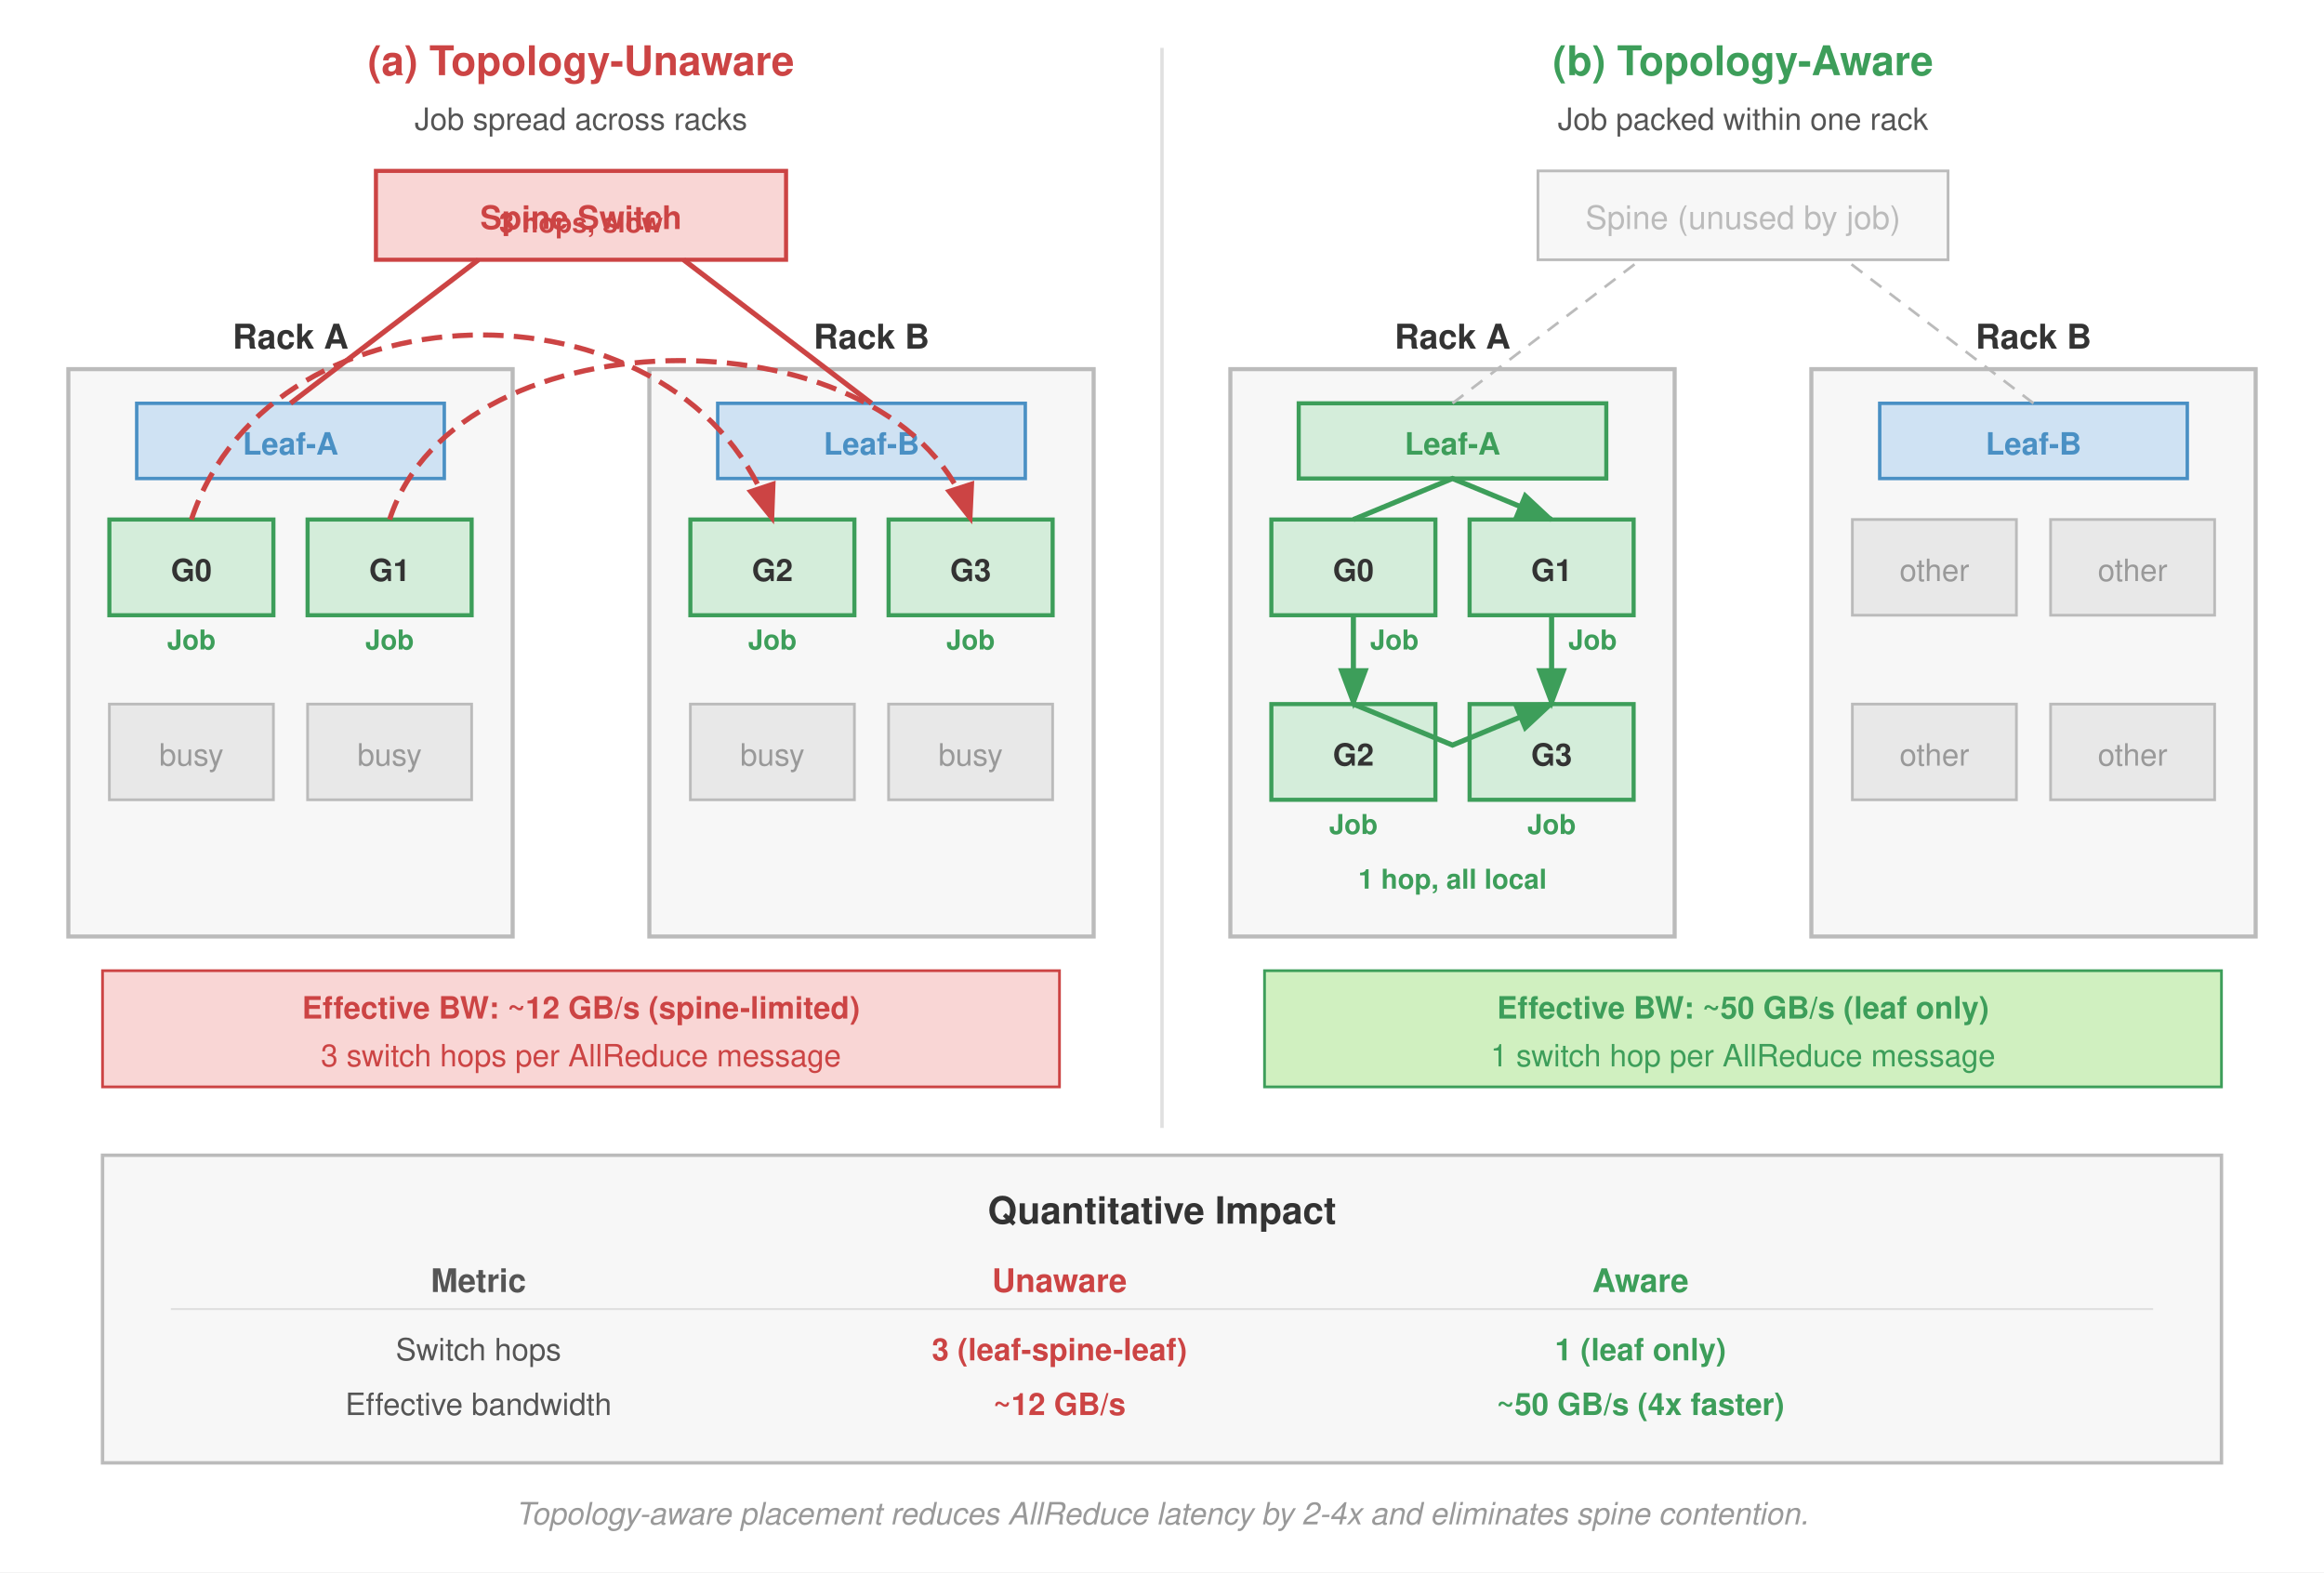
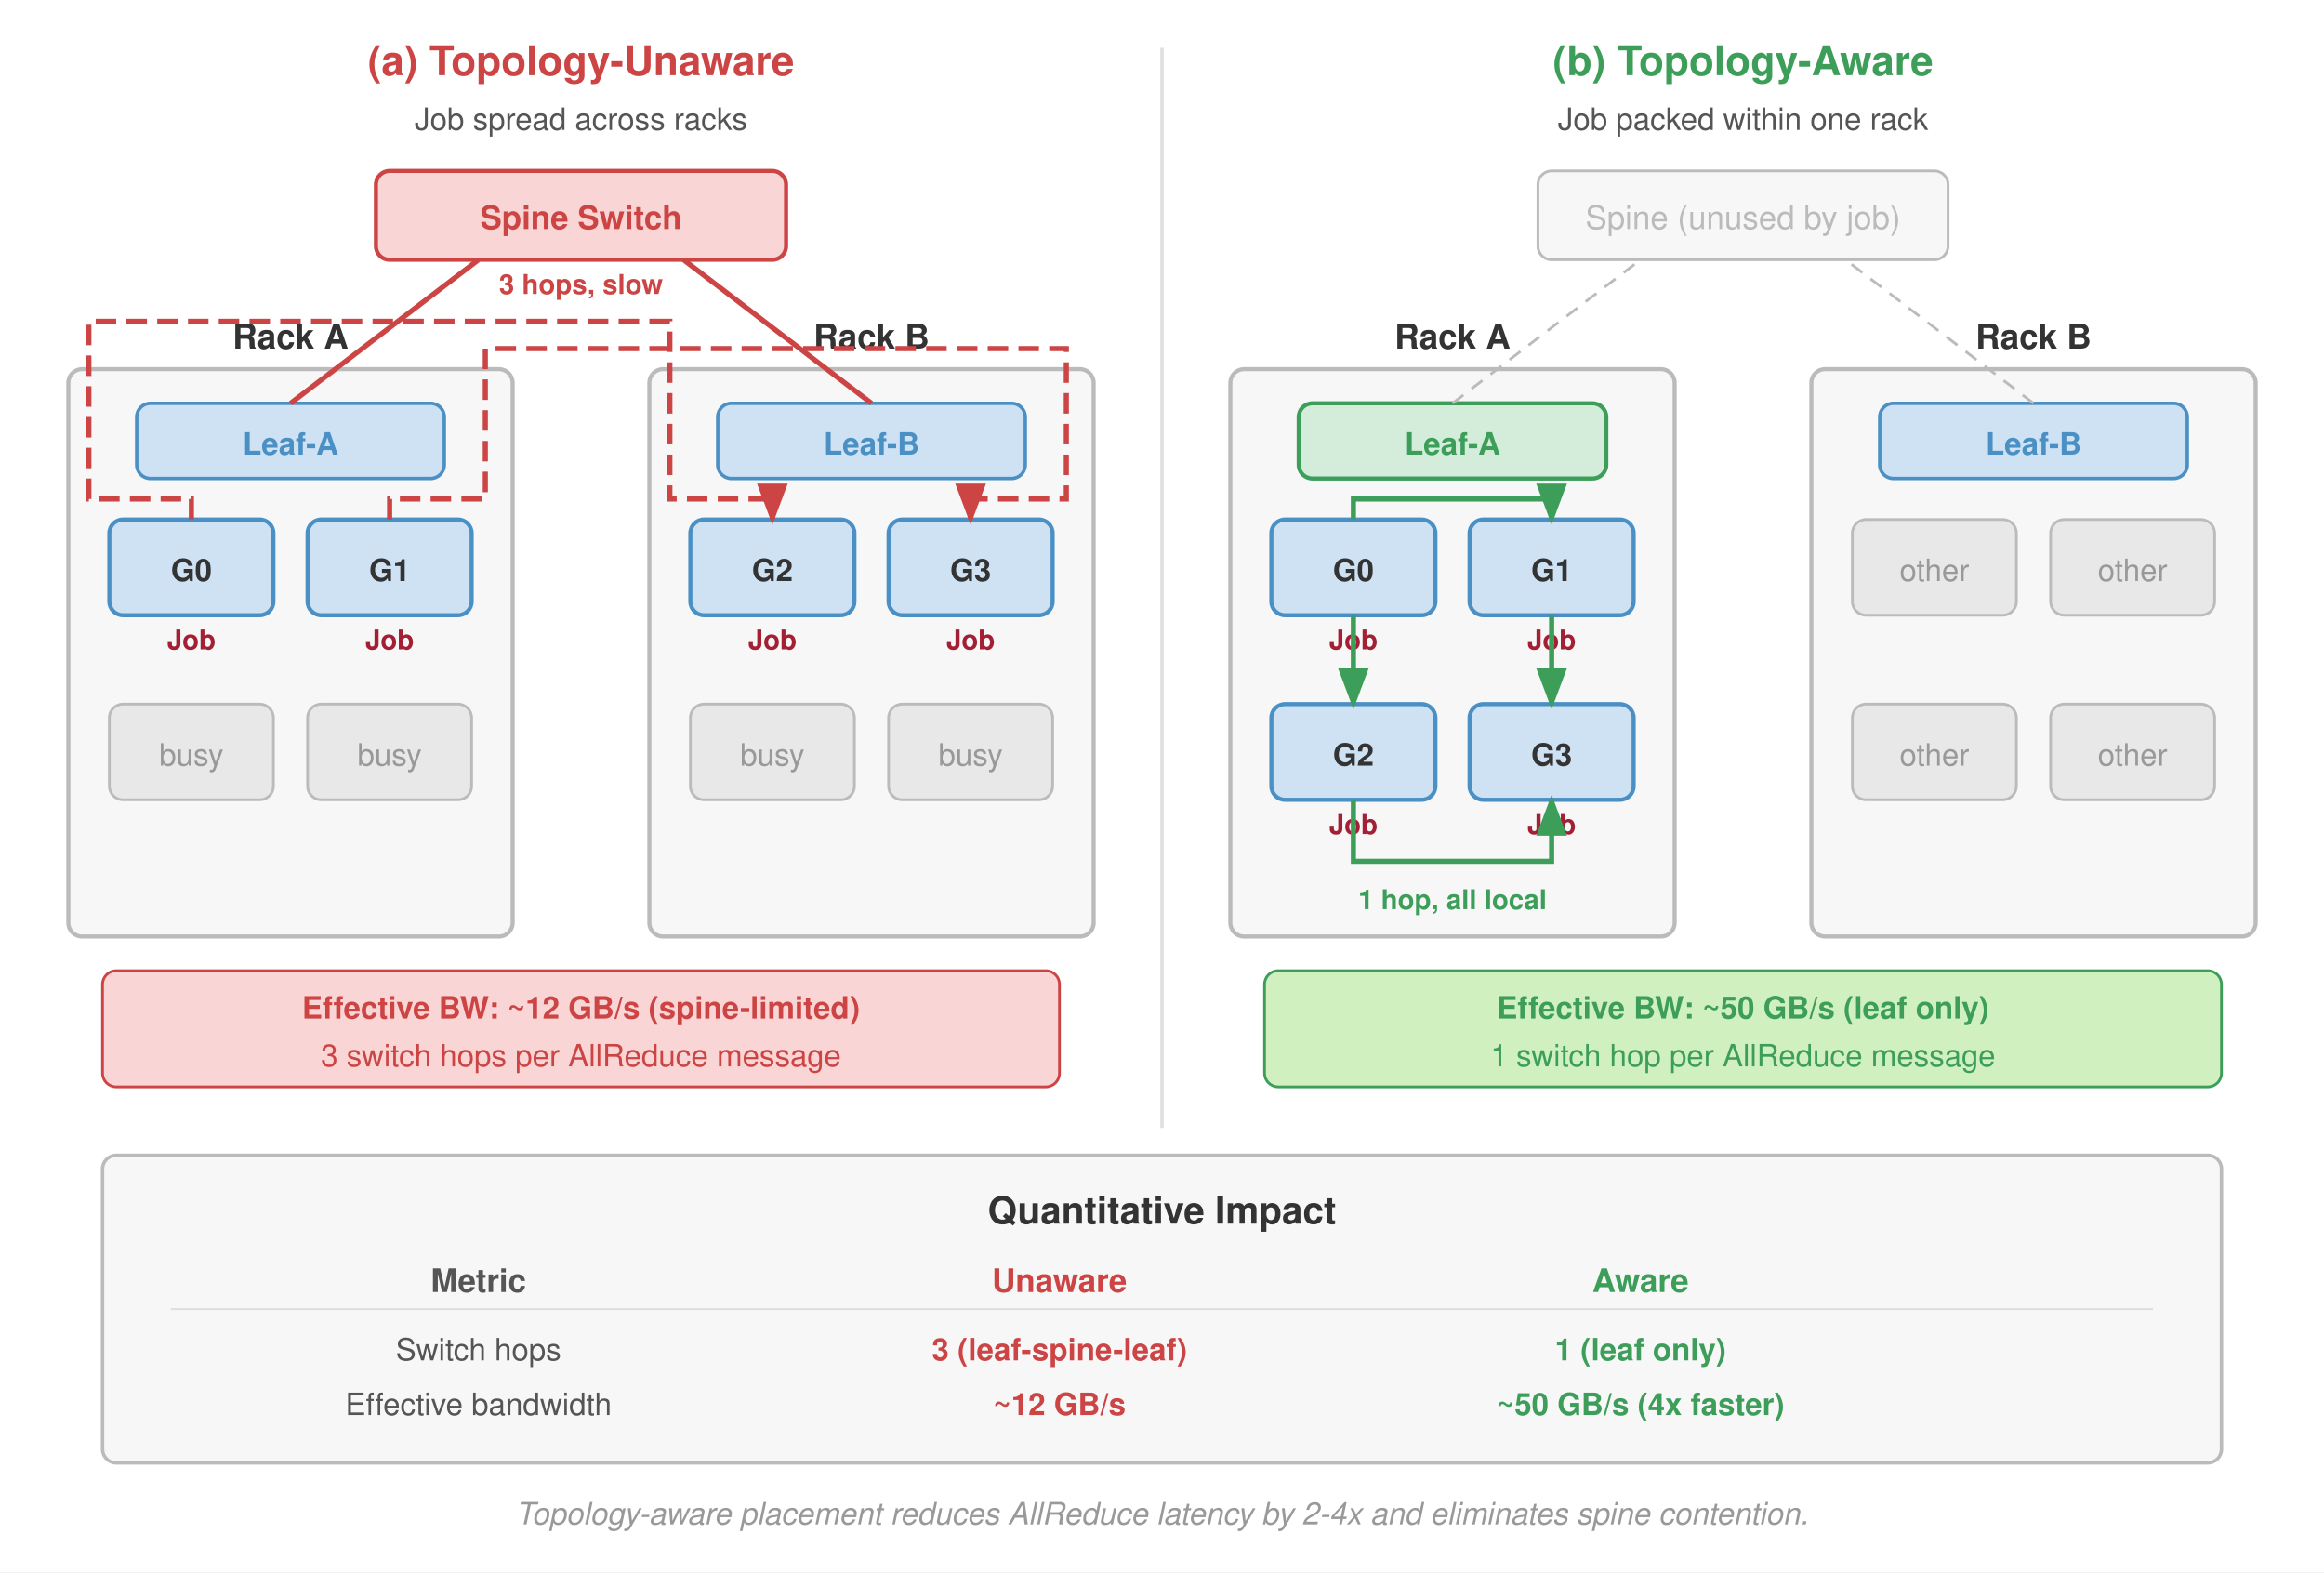
<svg xmlns="http://www.w3.org/2000/svg" viewBox="0 0 680 460" font-family="Helvetica Neue, Helvetica, Arial, sans-serif">
  <defs>
    <marker id="arrow" markerWidth="8" markerHeight="6" refX="7" refY="3" orient="auto">
      <path d="M0,0 L8,3 L0,6 Z" fill="#555" />
    </marker>
    <marker id="arrow-red" markerWidth="8" markerHeight="6" refX="7" refY="3" orient="auto">
      <path d="M0,0 L8,3 L0,6 Z" fill="#c44" />
    </marker>
    <marker id="arrow-green" markerWidth="8" markerHeight="6" refX="7" refY="3" orient="auto">
      <path d="M0,0 L8,3 L0,6 Z" fill="#3d9e5a" />
    </marker>
  </defs>
  <rect width="680" height="460" fill="#fff" />
  <text x="170" y="22" text-anchor="middle" font-size="12" font-weight="700" fill="#c44">(a) Topology-Unaware</text>
  <text x="170" y="38" text-anchor="middle" font-size="9" fill="#555">Job spread across racks</text>
-   <rect x="110" y="50" width="120" height="26" fill="#f9d6d5" stroke="#c44" stroke-width="1.2" />
+   <rect x="110" y="50" width="120" height="26" rx="4" fill="#f9d6d5" stroke="#c44" stroke-width="1.2" />
  <text x="170" y="67" text-anchor="middle" font-size="9.5" font-weight="700" fill="#c44">Spine Switch</text>
-   <rect x="20" y="108" width="130" height="166" fill="#f7f7f7" stroke="#bbb" stroke-width="1.2" />
+   <rect x="20" y="108" width="130" height="166" rx="4" fill="#f7f7f7" stroke="#bbb" stroke-width="1.2" />
  <text x="85" y="102" text-anchor="middle" font-size="10" font-weight="700" fill="#333">Rack A</text>
-   <rect x="40" y="118" width="90" height="22" fill="#cfe2f3" stroke="#4a90c4" stroke-width="1" />
+   <rect x="40" y="118" width="90" height="22" rx="4" fill="#cfe2f3" stroke="#4a90c4" stroke-width="1" />
  <text x="85" y="133" text-anchor="middle" font-size="9" font-weight="700" fill="#4a90c4">Leaf-A</text>
-   <rect x="32" y="152" width="48" height="28" fill="#d4edda" stroke="#3d9e5a" stroke-width="1.2" />
+   <rect x="32" y="152" width="48" height="28" rx="4" fill="#cfe2f3" stroke="#4a90c4" stroke-width="1.2" />
  <text x="56" y="170" text-anchor="middle" font-size="9" font-weight="700" fill="#333">G0</text>
-   <text x="56" y="190" text-anchor="middle" font-size="8" fill="#3d9e5a" font-weight="700">Job</text>
-   <rect x="90" y="152" width="48" height="28" fill="#d4edda" stroke="#3d9e5a" stroke-width="1.2" />
+   <text x="56" y="190" text-anchor="middle" font-size="8" fill="#a31f34" font-weight="700">Job</text>
+   <rect x="90" y="152" width="48" height="28" rx="4" fill="#cfe2f3" stroke="#4a90c4" stroke-width="1.2" />
  <text x="114" y="170" text-anchor="middle" font-size="9" font-weight="700" fill="#333">G1</text>
-   <text x="114" y="190" text-anchor="middle" font-size="8" fill="#3d9e5a" font-weight="700">Job</text>
-   <rect x="32" y="206" width="48" height="28" fill="#e8e8e8" stroke="#bbb" stroke-width="0.8" />
+   <text x="114" y="190" text-anchor="middle" font-size="8" fill="#a31f34" font-weight="700">Job</text>
+   <rect x="32" y="206" width="48" height="28" rx="4" fill="#e8e8e8" stroke="#bbb" stroke-width="0.8" />
  <text x="56" y="224" text-anchor="middle" font-size="9" fill="#999">busy</text>
-   <rect x="90" y="206" width="48" height="28" fill="#e8e8e8" stroke="#bbb" stroke-width="0.8" />
+   <rect x="90" y="206" width="48" height="28" rx="4" fill="#e8e8e8" stroke="#bbb" stroke-width="0.8" />
  <text x="114" y="224" text-anchor="middle" font-size="9" fill="#999">busy</text>
  <line x1="85" y1="118" x2="140" y2="76" stroke="#c44" stroke-width="1.5" />
-   <rect x="190" y="108" width="130" height="166" fill="#f7f7f7" stroke="#bbb" stroke-width="1.2" />
+   <rect x="190" y="108" width="130" height="166" rx="4" fill="#f7f7f7" stroke="#bbb" stroke-width="1.2" />
  <text x="255" y="102" text-anchor="middle" font-size="10" font-weight="700" fill="#333">Rack B</text>
-   <rect x="210" y="118" width="90" height="22" fill="#cfe2f3" stroke="#4a90c4" stroke-width="1" />
+   <rect x="210" y="118" width="90" height="22" rx="4" fill="#cfe2f3" stroke="#4a90c4" stroke-width="1" />
  <text x="255" y="133" text-anchor="middle" font-size="9" font-weight="700" fill="#4a90c4">Leaf-B</text>
-   <rect x="202" y="152" width="48" height="28" fill="#d4edda" stroke="#3d9e5a" stroke-width="1.2" />
+   <rect x="202" y="152" width="48" height="28" rx="4" fill="#cfe2f3" stroke="#4a90c4" stroke-width="1.2" />
  <text x="226" y="170" text-anchor="middle" font-size="9" font-weight="700" fill="#333">G2</text>
-   <text x="226" y="190" text-anchor="middle" font-size="8" fill="#3d9e5a" font-weight="700">Job</text>
-   <rect x="260" y="152" width="48" height="28" fill="#d4edda" stroke="#3d9e5a" stroke-width="1.2" />
+   <text x="226" y="190" text-anchor="middle" font-size="8" fill="#a31f34" font-weight="700">Job</text>
+   <rect x="260" y="152" width="48" height="28" rx="4" fill="#cfe2f3" stroke="#4a90c4" stroke-width="1.2" />
  <text x="284" y="170" text-anchor="middle" font-size="9" font-weight="700" fill="#333">G3</text>
-   <text x="284" y="190" text-anchor="middle" font-size="8" fill="#3d9e5a" font-weight="700">Job</text>
-   <rect x="202" y="206" width="48" height="28" fill="#e8e8e8" stroke="#bbb" stroke-width="0.8" />
+   <text x="284" y="190" text-anchor="middle" font-size="8" fill="#a31f34" font-weight="700">Job</text>
+   <rect x="202" y="206" width="48" height="28" rx="4" fill="#e8e8e8" stroke="#bbb" stroke-width="0.8" />
  <text x="226" y="224" text-anchor="middle" font-size="9" fill="#999">busy</text>
-   <rect x="260" y="206" width="48" height="28" fill="#e8e8e8" stroke="#bbb" stroke-width="0.8" />
+   <rect x="260" y="206" width="48" height="28" rx="4" fill="#e8e8e8" stroke="#bbb" stroke-width="0.8" />
  <text x="284" y="224" text-anchor="middle" font-size="9" fill="#999">busy</text>
  <line x1="255" y1="118" x2="200" y2="76" stroke="#c44" stroke-width="1.5" />
-   <path d="M 56,152 C 80,80 202,80 226,152" fill="none" stroke="#c44" stroke-width="1.5" stroke-dasharray="6,3" marker-end="url(#arrow-red)" />
-   <path d="M 114,152 C 134,90 264,90 284,152" fill="none" stroke="#c44" stroke-width="1.5" stroke-dasharray="6,3" marker-end="url(#arrow-red)" />
-   <text x="170" y="68" text-anchor="middle" font-size="8" fill="#c44" font-weight="700">3 hops, slow</text>
-   <rect x="30" y="284" width="280" height="34" fill="#f9d6d5" stroke="#c44" stroke-width="0.8" />
+   <path d="M 56,152 V 146 H 26 V 94 H 196 V 146 H 226 V 152" fill="none" stroke="#c44" stroke-width="1.5" stroke-dasharray="6,3" marker-end="url(#arrow-red)" />
+   <path d="M 114,152 V 146 H 142 V 102 H 312 V 146 H 284 V 152" fill="none" stroke="#c44" stroke-width="1.5" stroke-dasharray="6,3" marker-end="url(#arrow-red)" />
+   <text x="170" y="86" text-anchor="middle" font-size="8" fill="#c44" font-weight="700">3 hops, slow</text>
+   <rect x="30" y="284" width="280" height="34" rx="4" fill="#f9d6d5" stroke="#c44" stroke-width="0.8" />
  <text x="170" y="298" text-anchor="middle" font-size="9" font-weight="700" fill="#c44">Effective BW: ~12 GB/s (spine-limited)</text>
  <text x="170" y="312" text-anchor="middle" font-size="9" fill="#c44">3 switch hops per AllReduce message</text>
  <line x1="340" y1="14" x2="340" y2="330" stroke="#e0e0e0" stroke-width="1" />
  <text x="510" y="22" text-anchor="middle" font-size="12" font-weight="700" fill="#3d9e5a">(b) Topology-Aware</text>
  <text x="510" y="38" text-anchor="middle" font-size="9" fill="#555">Job packed within one rack</text>
-   <rect x="450" y="50" width="120" height="26" fill="#f7f7f7" stroke="#bbb" stroke-width="0.8" />
+   <rect x="450" y="50" width="120" height="26" rx="4" fill="#f7f7f7" stroke="#bbb" stroke-width="0.8" />
  <text x="510" y="67" text-anchor="middle" font-size="9.5" fill="#bbb">Spine (unused by job)</text>
-   <rect x="360" y="108" width="130" height="166" fill="#f7f7f7" stroke="#bbb" stroke-width="1.2" />
+   <rect x="360" y="108" width="130" height="166" rx="4" fill="#f7f7f7" stroke="#bbb" stroke-width="1.2" />
  <text x="425" y="102" text-anchor="middle" font-size="10" font-weight="700" fill="#333">Rack A</text>
-   <rect x="380" y="118" width="90" height="22" fill="#d4edda" stroke="#3d9e5a" stroke-width="1.2" />
+   <rect x="380" y="118" width="90" height="22" rx="4" fill="#d4edda" stroke="#3d9e5a" stroke-width="1.2" />
  <text x="425" y="133" text-anchor="middle" font-size="9" font-weight="700" fill="#3d9e5a">Leaf-A</text>
-   <rect x="372" y="152" width="48" height="28" fill="#d4edda" stroke="#3d9e5a" stroke-width="1.2" />
+   <rect x="372" y="152" width="48" height="28" rx="4" fill="#cfe2f3" stroke="#4a90c4" stroke-width="1.2" />
  <text x="396" y="170" text-anchor="middle" font-size="9" font-weight="700" fill="#333">G0</text>
-   <text x="408.0" y="190" text-anchor="middle" font-size="8" fill="#3d9e5a" font-weight="700">Job</text>
-   <rect x="430" y="152" width="48" height="28" fill="#d4edda" stroke="#3d9e5a" stroke-width="1.2" />
+   <text x="396" y="190" text-anchor="middle" font-size="8" fill="#a31f34" font-weight="700">Job</text>
+   <rect x="430" y="152" width="48" height="28" rx="4" fill="#cfe2f3" stroke="#4a90c4" stroke-width="1.2" />
  <text x="454" y="170" text-anchor="middle" font-size="9" font-weight="700" fill="#333">G1</text>
-   <text x="466.0" y="190" text-anchor="middle" font-size="8" fill="#3d9e5a" font-weight="700">Job</text>
-   <rect x="372" y="206" width="48" height="28" fill="#d4edda" stroke="#3d9e5a" stroke-width="1.2" />
+   <text x="454" y="190" text-anchor="middle" font-size="8" fill="#a31f34" font-weight="700">Job</text>
+   <rect x="372" y="206" width="48" height="28" rx="4" fill="#cfe2f3" stroke="#4a90c4" stroke-width="1.2" />
  <text x="396" y="224" text-anchor="middle" font-size="9" font-weight="700" fill="#333">G2</text>
-   <text x="396" y="244" text-anchor="middle" font-size="8" fill="#3d9e5a" font-weight="700">Job</text>
-   <rect x="430" y="206" width="48" height="28" fill="#d4edda" stroke="#3d9e5a" stroke-width="1.2" />
+   <text x="396" y="244" text-anchor="middle" font-size="8" fill="#a31f34" font-weight="700">Job</text>
+   <rect x="430" y="206" width="48" height="28" rx="4" fill="#cfe2f3" stroke="#4a90c4" stroke-width="1.2" />
  <text x="454" y="224" text-anchor="middle" font-size="9" font-weight="700" fill="#333">G3</text>
-   <text x="454" y="244" text-anchor="middle" font-size="8" fill="#3d9e5a" font-weight="700">Job</text>
+   <text x="454" y="244" text-anchor="middle" font-size="8" fill="#a31f34" font-weight="700">Job</text>
  <line x1="425" y1="118" x2="480" y2="76" stroke="#bbb" stroke-width="0.8" stroke-dasharray="4,3" />
-   <rect x="530" y="108" width="130" height="166" fill="#f7f7f7" stroke="#bbb" stroke-width="1.2" />
+   <rect x="530" y="108" width="130" height="166" rx="4" fill="#f7f7f7" stroke="#bbb" stroke-width="1.2" />
  <text x="595" y="102" text-anchor="middle" font-size="10" font-weight="700" fill="#333">Rack B</text>
-   <rect x="550" y="118" width="90" height="22" fill="#cfe2f3" stroke="#4a90c4" stroke-width="1" />
+   <rect x="550" y="118" width="90" height="22" rx="4" fill="#cfe2f3" stroke="#4a90c4" stroke-width="1" />
  <text x="595" y="133" text-anchor="middle" font-size="9" font-weight="700" fill="#4a90c4">Leaf-B</text>
-   <rect x="542" y="152" width="48" height="28" fill="#e8e8e8" stroke="#bbb" stroke-width="0.8" />
+   <rect x="542" y="152" width="48" height="28" rx="4" fill="#e8e8e8" stroke="#bbb" stroke-width="0.8" />
  <text x="566" y="170" text-anchor="middle" font-size="9" fill="#999">other</text>
-   <rect x="600" y="152" width="48" height="28" fill="#e8e8e8" stroke="#bbb" stroke-width="0.8" />
+   <rect x="600" y="152" width="48" height="28" rx="4" fill="#e8e8e8" stroke="#bbb" stroke-width="0.8" />
  <text x="624" y="170" text-anchor="middle" font-size="9" fill="#999">other</text>
-   <rect x="542" y="206" width="48" height="28" fill="#e8e8e8" stroke="#bbb" stroke-width="0.8" />
+   <rect x="542" y="206" width="48" height="28" rx="4" fill="#e8e8e8" stroke="#bbb" stroke-width="0.8" />
  <text x="566" y="224" text-anchor="middle" font-size="9" fill="#999">other</text>
-   <rect x="600" y="206" width="48" height="28" fill="#e8e8e8" stroke="#bbb" stroke-width="0.8" />
+   <rect x="600" y="206" width="48" height="28" rx="4" fill="#e8e8e8" stroke="#bbb" stroke-width="0.8" />
  <text x="624" y="224" text-anchor="middle" font-size="9" fill="#999">other</text>
  <line x1="595" y1="118" x2="540" y2="76" stroke="#bbb" stroke-width="0.8" stroke-dasharray="4,3" />
-   <path d="M 396,152 L 425,140 L 454,152" fill="none" stroke="#3d9e5a" stroke-width="1.5" marker-end="url(#arrow-green)" />
-   <path d="M 396,206 L 425,218 L 454,206" fill="none" stroke="#3d9e5a" stroke-width="1.5" marker-end="url(#arrow-green)" />
+   <path d="M 396,152 V 146 H 454 V 152" fill="none" stroke="#3d9e5a" stroke-width="1.5" marker-end="url(#arrow-green)" />
+   <path d="M 396,234 V 252 H 454 V 234" fill="none" stroke="#3d9e5a" stroke-width="1.5" marker-end="url(#arrow-green)" />
  <line x1="396" y1="180" x2="396" y2="206" stroke="#3d9e5a" stroke-width="1.5" marker-end="url(#arrow-green)" />
  <line x1="454" y1="180" x2="454" y2="206" stroke="#3d9e5a" stroke-width="1.5" marker-end="url(#arrow-green)" />
-   <text x="425" y="260" text-anchor="middle" font-size="8" fill="#3d9e5a" font-weight="700">1 hop, all local</text>
-   <rect x="370" y="284" width="280" height="34" fill="#d0f0c0" stroke="#3d9e5a" stroke-width="0.8" />
+   <text x="425" y="266" text-anchor="middle" font-size="8" fill="#3d9e5a" font-weight="700">1 hop, all local</text>
+   <rect x="370" y="284" width="280" height="34" rx="4" fill="#d0f0c0" stroke="#3d9e5a" stroke-width="0.8" />
  <text x="510" y="298" text-anchor="middle" font-size="9" font-weight="700" fill="#3d9e5a">Effective BW: ~50 GB/s (leaf only)</text>
  <text x="510" y="312" text-anchor="middle" font-size="9" fill="#3d9e5a">1 switch hop per AllReduce message</text>
-   <rect x="30" y="338" width="620" height="90" fill="#f7f7f7" stroke="#bbb" stroke-width="1.0" />
+   <rect x="30" y="338" width="620" height="90" rx="4" fill="#f7f7f7" stroke="#bbb" stroke-width="1.0" />
  <text x="340" y="358" text-anchor="middle" font-size="11" font-weight="700" fill="#333">Quantitative Impact</text>
  <text x="140" y="378" text-anchor="middle" font-size="9.5" font-weight="700" fill="#555">Metric</text>
  <text x="310" y="378" text-anchor="middle" font-size="9.5" font-weight="700" fill="#c44">Unaware</text>
  <text x="480" y="378" text-anchor="middle" font-size="9.5" font-weight="700" fill="#3d9e5a">Aware</text>
  <line x1="50" y1="383" x2="630" y2="383" stroke="#e0e0e0" stroke-width="0.6" />
  <text x="140" y="398" text-anchor="middle" font-size="9" fill="#555">Switch hops</text>
  <text x="310" y="398" text-anchor="middle" font-size="9" fill="#c44" font-weight="700">3 (leaf-spine-leaf)</text>
  <text x="480" y="398" text-anchor="middle" font-size="9" fill="#3d9e5a" font-weight="700">1 (leaf only)</text>
  <text x="140" y="414" text-anchor="middle" font-size="9" fill="#555">Effective bandwidth</text>
  <text x="310" y="414" text-anchor="middle" font-size="9" fill="#c44" font-weight="700">~12 GB/s</text>
  <text x="480" y="414" text-anchor="middle" font-size="9" fill="#3d9e5a" font-weight="700">~50 GB/s (4x faster)</text>
  <text x="340" y="446" text-anchor="middle" font-size="9" fill="#999" font-style="italic">Topology-aware placement reduces AllReduce latency by 2-4x and eliminates spine contention.</text>
</svg>
